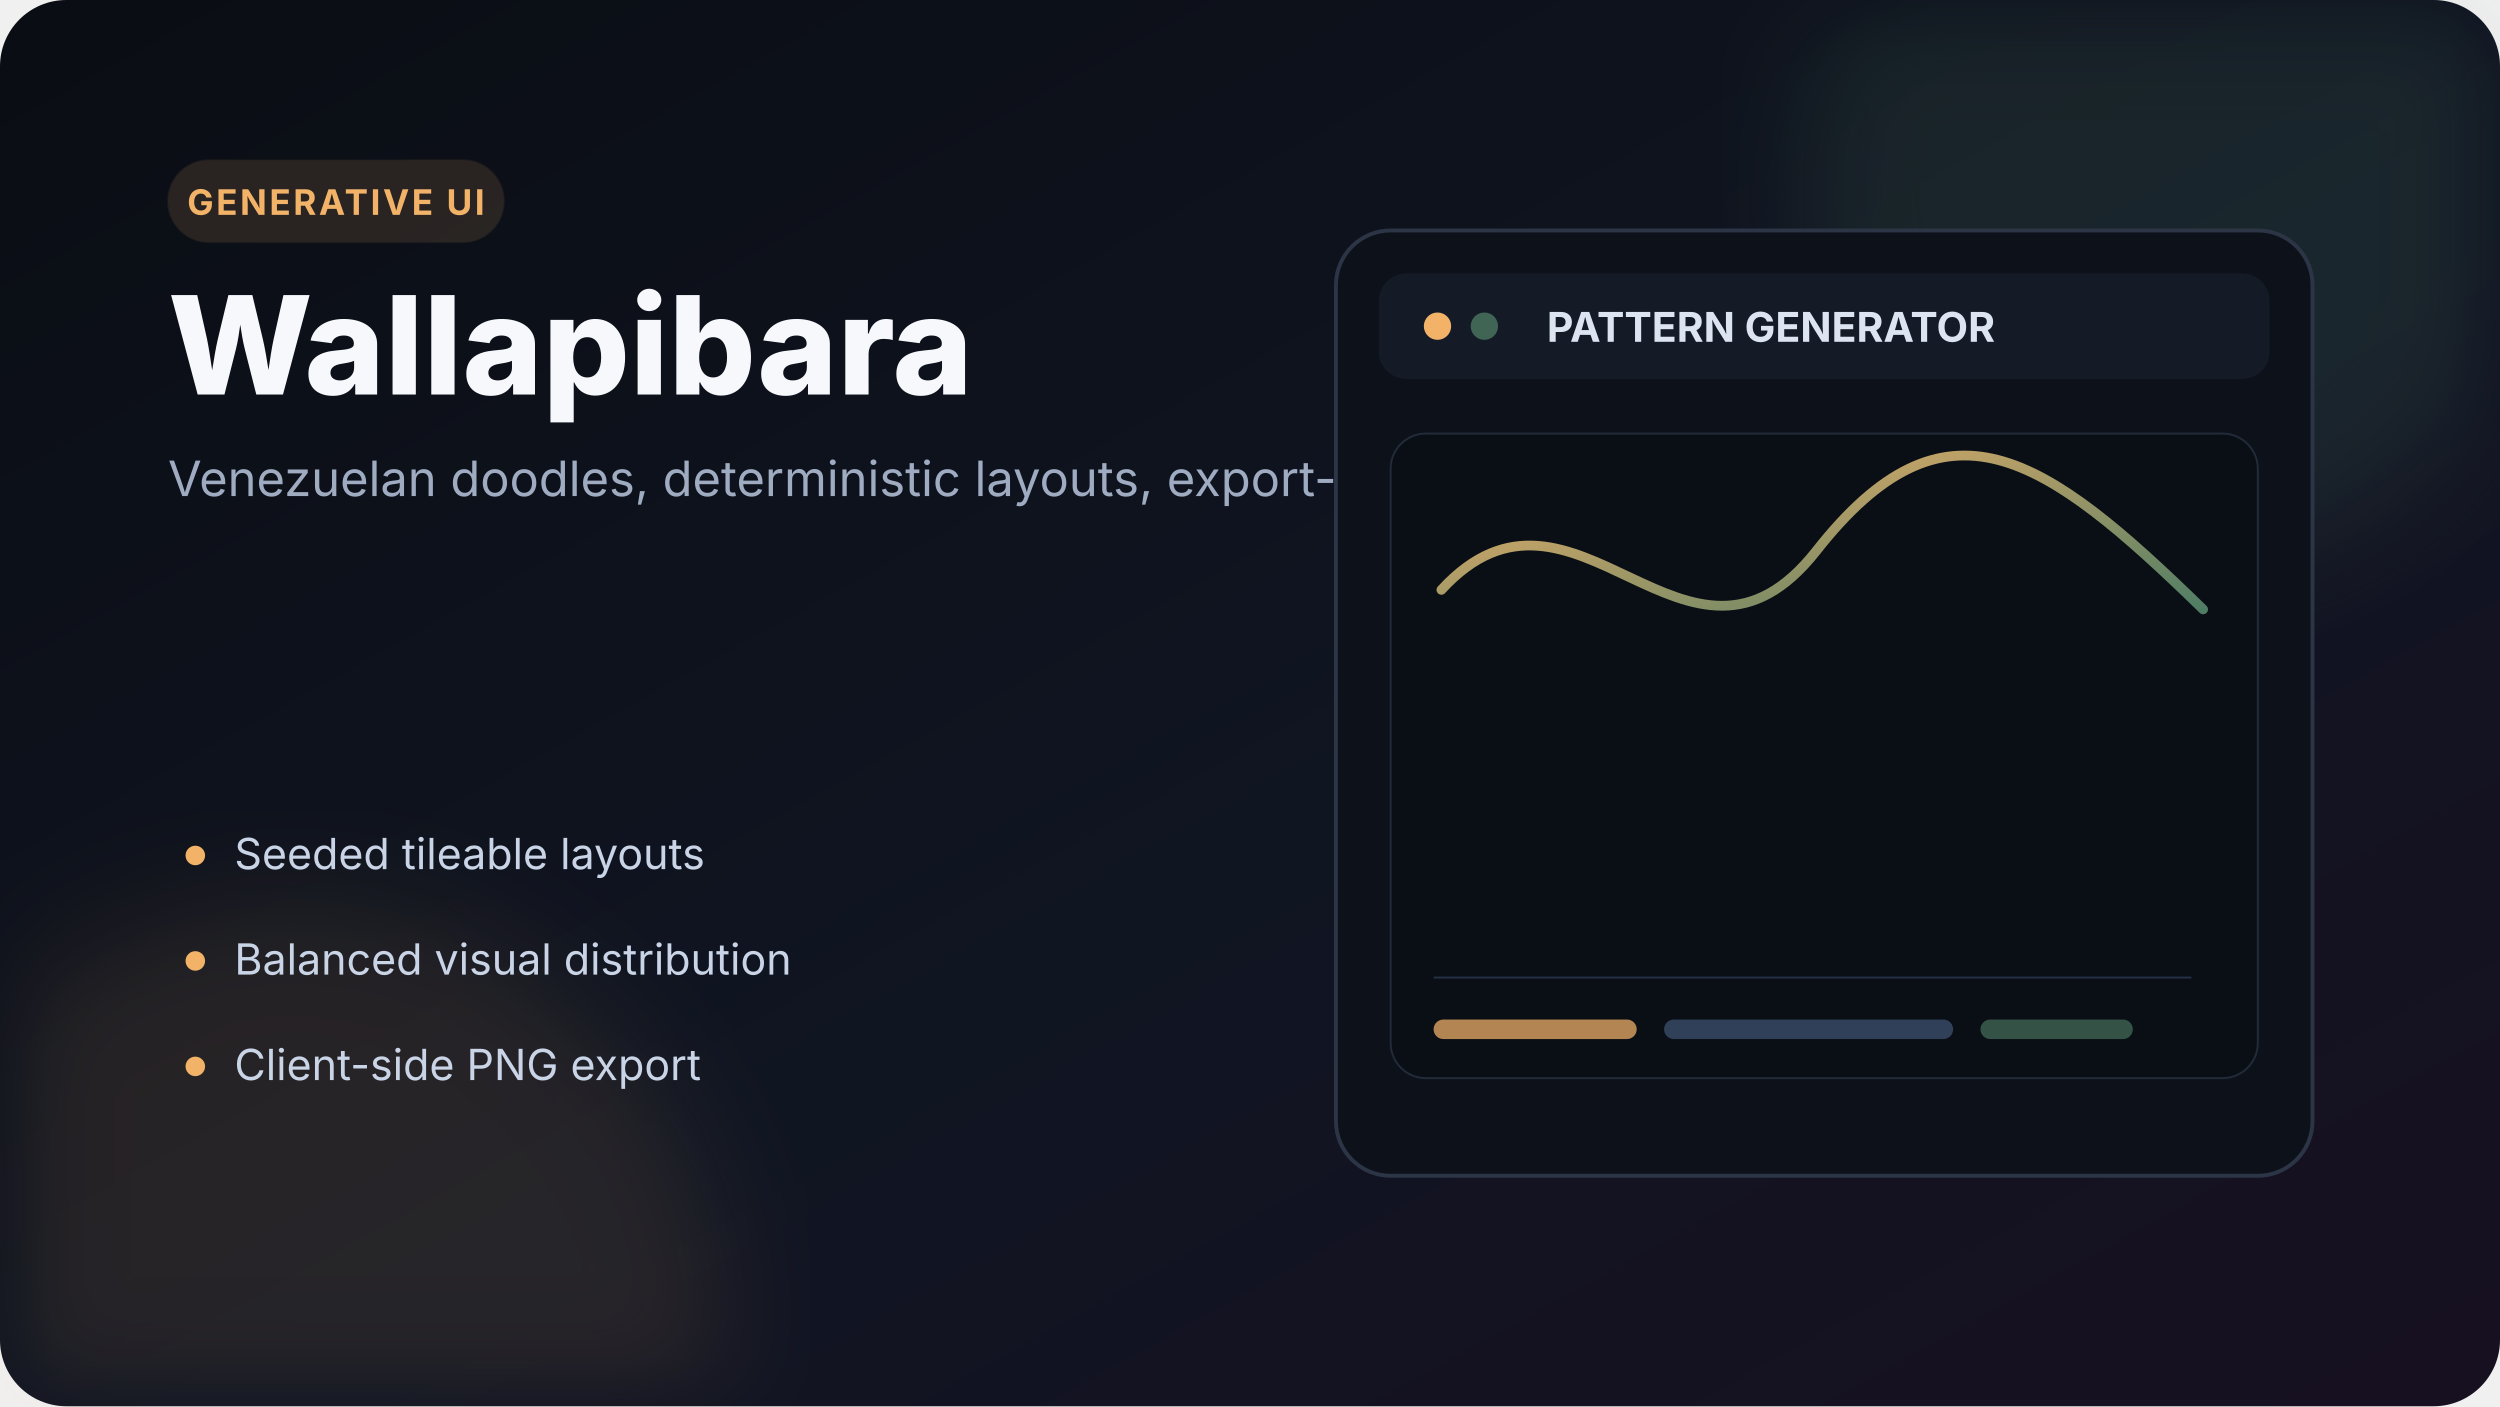
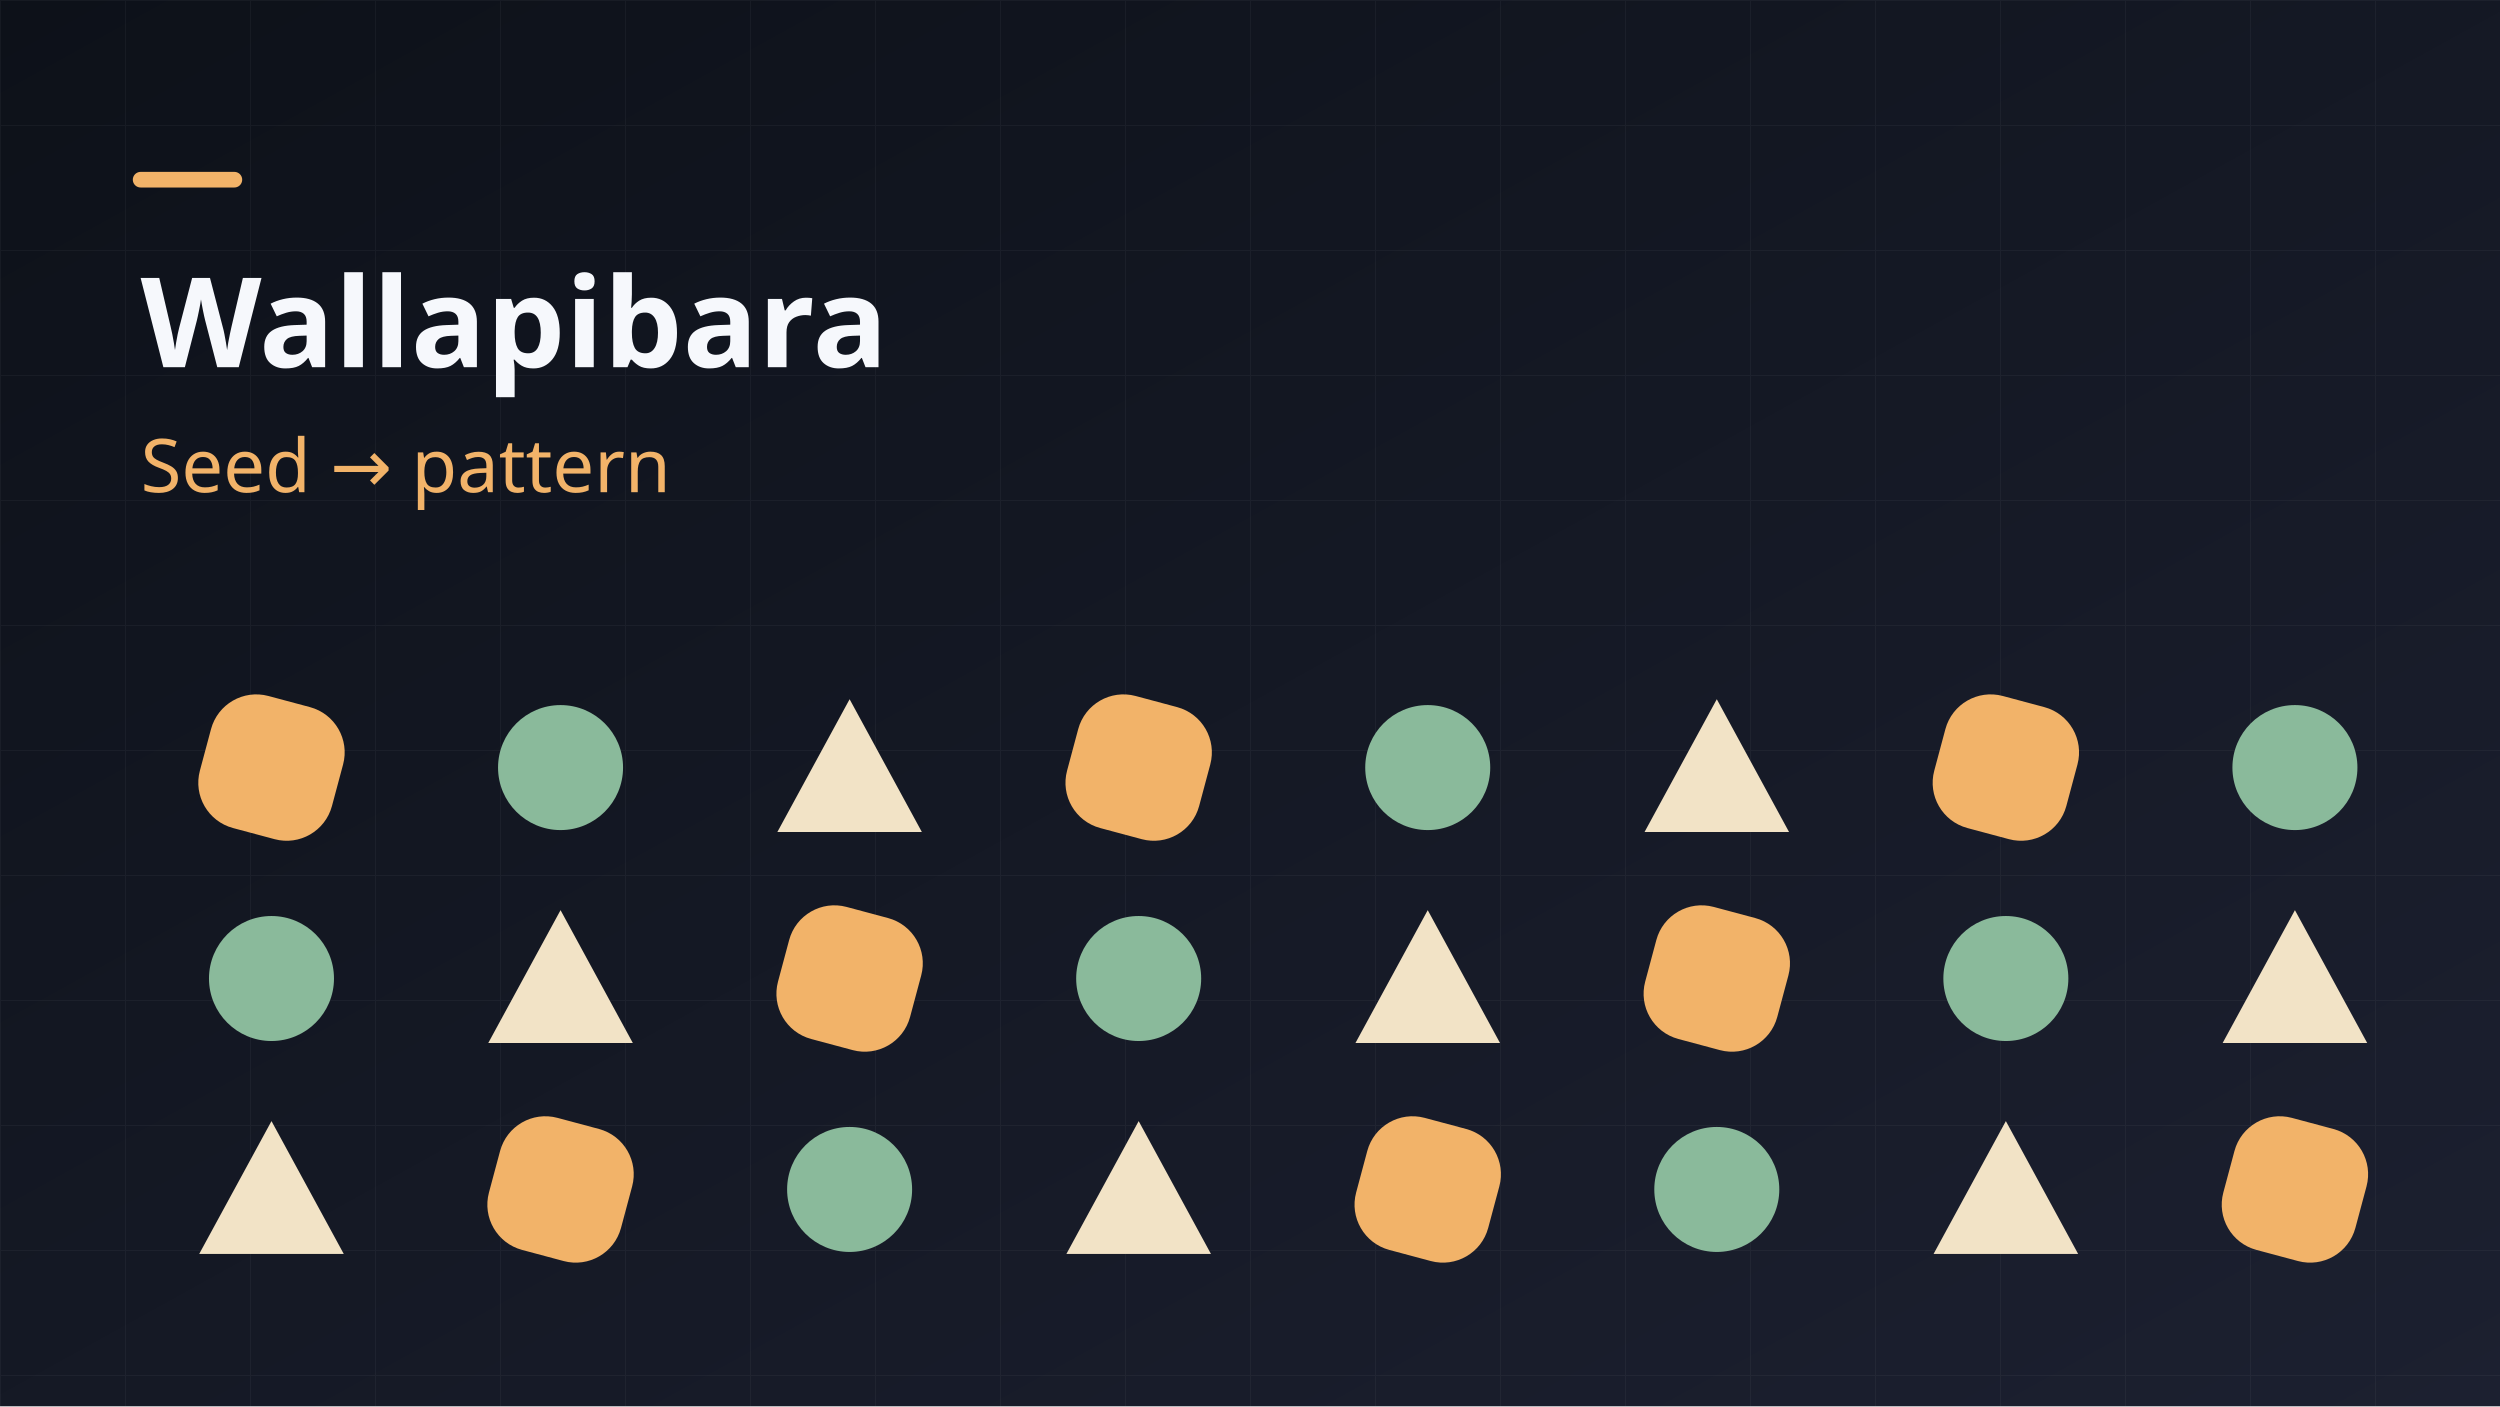
<svg xmlns="http://www.w3.org/2000/svg" width="1280" height="720" viewBox="0 0 1280 720" role="img" aria-labelledby="title desc">
  <defs>
-     <linearGradient id="bg" x1="0" y1="0" x2="1" y2="1">
-       <stop offset="0" stop-color="#0a0d13" />
-       <stop offset="0.55" stop-color="#101522" />
-       <stop offset="1" stop-color="#171021" />
+     <linearGradient id="bg" x2="1" y2="1">
+       <stop stop-color="#0d1119" />
+       <stop offset="1" stop-color="#1c2030" />
    </linearGradient>
-     <linearGradient id="accent" x1="0" y1="0" x2="1" y2="1">
-       <stop offset="0" stop-color="#F2B369" />
-       <stop offset="1" stop-color="#4F7D64" />
-     </linearGradient>
-     <filter id="glow">
-       <feGaussianBlur stdDeviation="28" />
-     </filter>
+     <pattern id="grid" width="64" height="64" patternUnits="userSpaceOnUse">
+       <path d="M64 0H0V64" fill="none" stroke="#ffffff" stroke-opacity=".04" />
+     </pattern>
  </defs>
-   <rect width="1280" height="720" rx="34" fill="url(#bg)" />
-   <circle cx="1110" cy="100" r="190" fill="#4F7D64" opacity=".16" filter="url(#glow)" />
-   <circle cx="150" cy="680" r="220" fill="#F2B369" opacity=".10" filter="url(#glow)" />
-   <g transform="translate(86 82)">
-     <rect x="0" y="0" width="172" height="42" rx="21" fill="#F2B369" opacity=".13" stroke="#F2B369" stroke-opacity=".45" />
-     <text x="86" y="28" text-anchor="middle" fill="#F2B369" font-size="18" font-weight="700" letter-spacing="1.3" font-family="Inter, ui-sans-serif, system-ui, sans-serif">GENERATIVE UI</text>
-     <text x="0" y="120" fill="#f6f8fc" font-size="70" font-weight="800" font-family="Inter, ui-sans-serif, system-ui, sans-serif">Wallapibara</text>
-     <text x="0" y="172" fill="#9eabc1" font-size="25" font-family="Inter, ui-sans-serif, system-ui, sans-serif">Venezuelan doodles, deterministic layouts, export-ready wallpapers.</text>
-   </g>
-   <g transform="translate(684 118)">
-     <rect width="500" height="484" rx="28" fill="#0d1119" stroke="#2c3546" stroke-width="2" />
-     <rect x="22" y="22" width="456" height="54" rx="14" fill="#141b27" />
-     <circle cx="52" cy="49" r="7" fill="#F2B369" />
-     <circle cx="76" cy="49" r="7" fill="#4F7D64" opacity=".75" />
-     <text x="108" y="57" fill="#dce4f2" font-size="21" font-weight="700" font-family="Inter, ui-sans-serif, system-ui, sans-serif">PATTERN GENERATOR</text>
-     <rect x="28" y="104" width="444" height="330" rx="18" fill="#0a0e15" stroke="#222b39" />
-     <path d="M54 184 C122 110, 180 248, 246 164 S362 114, 444 194" fill="none" stroke="url(#accent)" stroke-width="5" stroke-linecap="round" />
-     <text x="760" y="284" fill="#F2B369" font-size="24" font-family="ui-monospace, SFMono-Regular, Menlo, monospace">capybaras  ✓</text>
-     <text x="760" y="336" fill="#aebad0" font-size="24" font-family="ui-monospace, SFMono-Regular, Menlo, monospace">arepas     ✓</text>
-     <text x="760" y="388" fill="#aebad0" font-size="24" font-family="ui-monospace, SFMono-Regular, Menlo, monospace">guacamayas  ✓</text>
-     <rect x="50" y="382" width="388" height="1" fill="#253044" />
-     <rect x="50" y="404" width="104" height="10" rx="5" fill="#F2B369" opacity=".72" />
-     <rect x="168" y="404" width="148" height="10" rx="5" fill="#314059" />
-     <rect x="330" y="404" width="78" height="10" rx="5" fill="#4F7D64" opacity=".62" />
-   </g>
-   <g transform="translate(92 430)">
-     <circle cx="8" cy="8" r="5" fill="#F2B369" />
-     <text x="28" y="15" fill="#c9d4e7" font-size="22" font-family="Inter, ui-sans-serif, system-ui, sans-serif">Seeded tileable layouts</text>
-   </g>
-   <g transform="translate(92 484)">
-     <circle cx="8" cy="8" r="5" fill="#F2B369" />
-     <text x="28" y="15" fill="#c9d4e7" font-size="22" font-family="Inter, ui-sans-serif, system-ui, sans-serif">Balanced visual distribution</text>
-   </g>
-   <g transform="translate(92 538)">
-     <circle cx="8" cy="8" r="5" fill="#F2B369" />
-     <text x="28" y="15" fill="#c9d4e7" font-size="22" font-family="Inter, ui-sans-serif, system-ui, sans-serif">Client-side PNG export</text>
+   <rect width="1280" height="720" fill="url(#bg)" />
+   <rect width="1280" height="720" fill="url(#grid)" />
+   <g font-family="system-ui, sans-serif">
+     <path d="M72 92h48" stroke="#f2b369" stroke-width="8" stroke-linecap="round" />
+     <text x="72" y="188" fill="#f6f8fc" font-size="64" font-weight="750">Wallapibara</text>
+     <text x="72" y="252" fill="#f2b369" font-size="38">Seed → pattern</text>
+     <g transform="translate(104 358)" fill="#f2b369">
+       <rect width="70" height="70" rx="24" transform="rotate(15 35 35)" />
+     </g>
+     <g transform="translate(252 358)" fill="#8aba9b">
+       <circle cx="35" cy="35" r="32" />
+     </g>
+     <g transform="translate(400 358)" fill="#f2e3c6">
+       <path d="M35 0 72 68H-2Z" />
+     </g>
+     <g transform="translate(548 358)" fill="#f2b369">
+       <rect width="70" height="70" rx="24" transform="rotate(15 35 35)" />
+     </g>
+     <g transform="translate(696 358)" fill="#8aba9b">
+       <circle cx="35" cy="35" r="32" />
+     </g>
+     <g transform="translate(844 358)" fill="#f2e3c6">
+       <path d="M35 0 72 68H-2Z" />
+     </g>
+     <g transform="translate(992 358)" fill="#f2b369">
+       <rect width="70" height="70" rx="24" transform="rotate(15 35 35)" />
+     </g>
+     <g transform="translate(1140 358)" fill="#8aba9b">
+       <circle cx="35" cy="35" r="32" />
+     </g>
+     <g transform="translate(104 466)" fill="#8aba9b">
+       <circle cx="35" cy="35" r="32" />
+     </g>
+     <g transform="translate(252 466)" fill="#f2e3c6">
+       <path d="M35 0 72 68H-2Z" />
+     </g>
+     <g transform="translate(400 466)" fill="#f2b369">
+       <rect width="70" height="70" rx="24" transform="rotate(15 35 35)" />
+     </g>
+     <g transform="translate(548 466)" fill="#8aba9b">
+       <circle cx="35" cy="35" r="32" />
+     </g>
+     <g transform="translate(696 466)" fill="#f2e3c6">
+       <path d="M35 0 72 68H-2Z" />
+     </g>
+     <g transform="translate(844 466)" fill="#f2b369">
+       <rect width="70" height="70" rx="24" transform="rotate(15 35 35)" />
+     </g>
+     <g transform="translate(992 466)" fill="#8aba9b">
+       <circle cx="35" cy="35" r="32" />
+     </g>
+     <g transform="translate(1140 466)" fill="#f2e3c6">
+       <path d="M35 0 72 68H-2Z" />
+     </g>
+     <g transform="translate(104 574)" fill="#f2e3c6">
+       <path d="M35 0 72 68H-2Z" />
+     </g>
+     <g transform="translate(252 574)" fill="#f2b369">
+       <rect width="70" height="70" rx="24" transform="rotate(15 35 35)" />
+     </g>
+     <g transform="translate(400 574)" fill="#8aba9b">
+       <circle cx="35" cy="35" r="32" />
+     </g>
+     <g transform="translate(548 574)" fill="#f2e3c6">
+       <path d="M35 0 72 68H-2Z" />
+     </g>
+     <g transform="translate(696 574)" fill="#f2b369">
+       <rect width="70" height="70" rx="24" transform="rotate(15 35 35)" />
+     </g>
+     <g transform="translate(844 574)" fill="#8aba9b">
+       <circle cx="35" cy="35" r="32" />
+     </g>
+     <g transform="translate(992 574)" fill="#f2e3c6">
+       <path d="M35 0 72 68H-2Z" />
+     </g>
+     <g transform="translate(1140 574)" fill="#f2b369">
+       <rect width="70" height="70" rx="24" transform="rotate(15 35 35)" />
+     </g>
  </g>
</svg>
